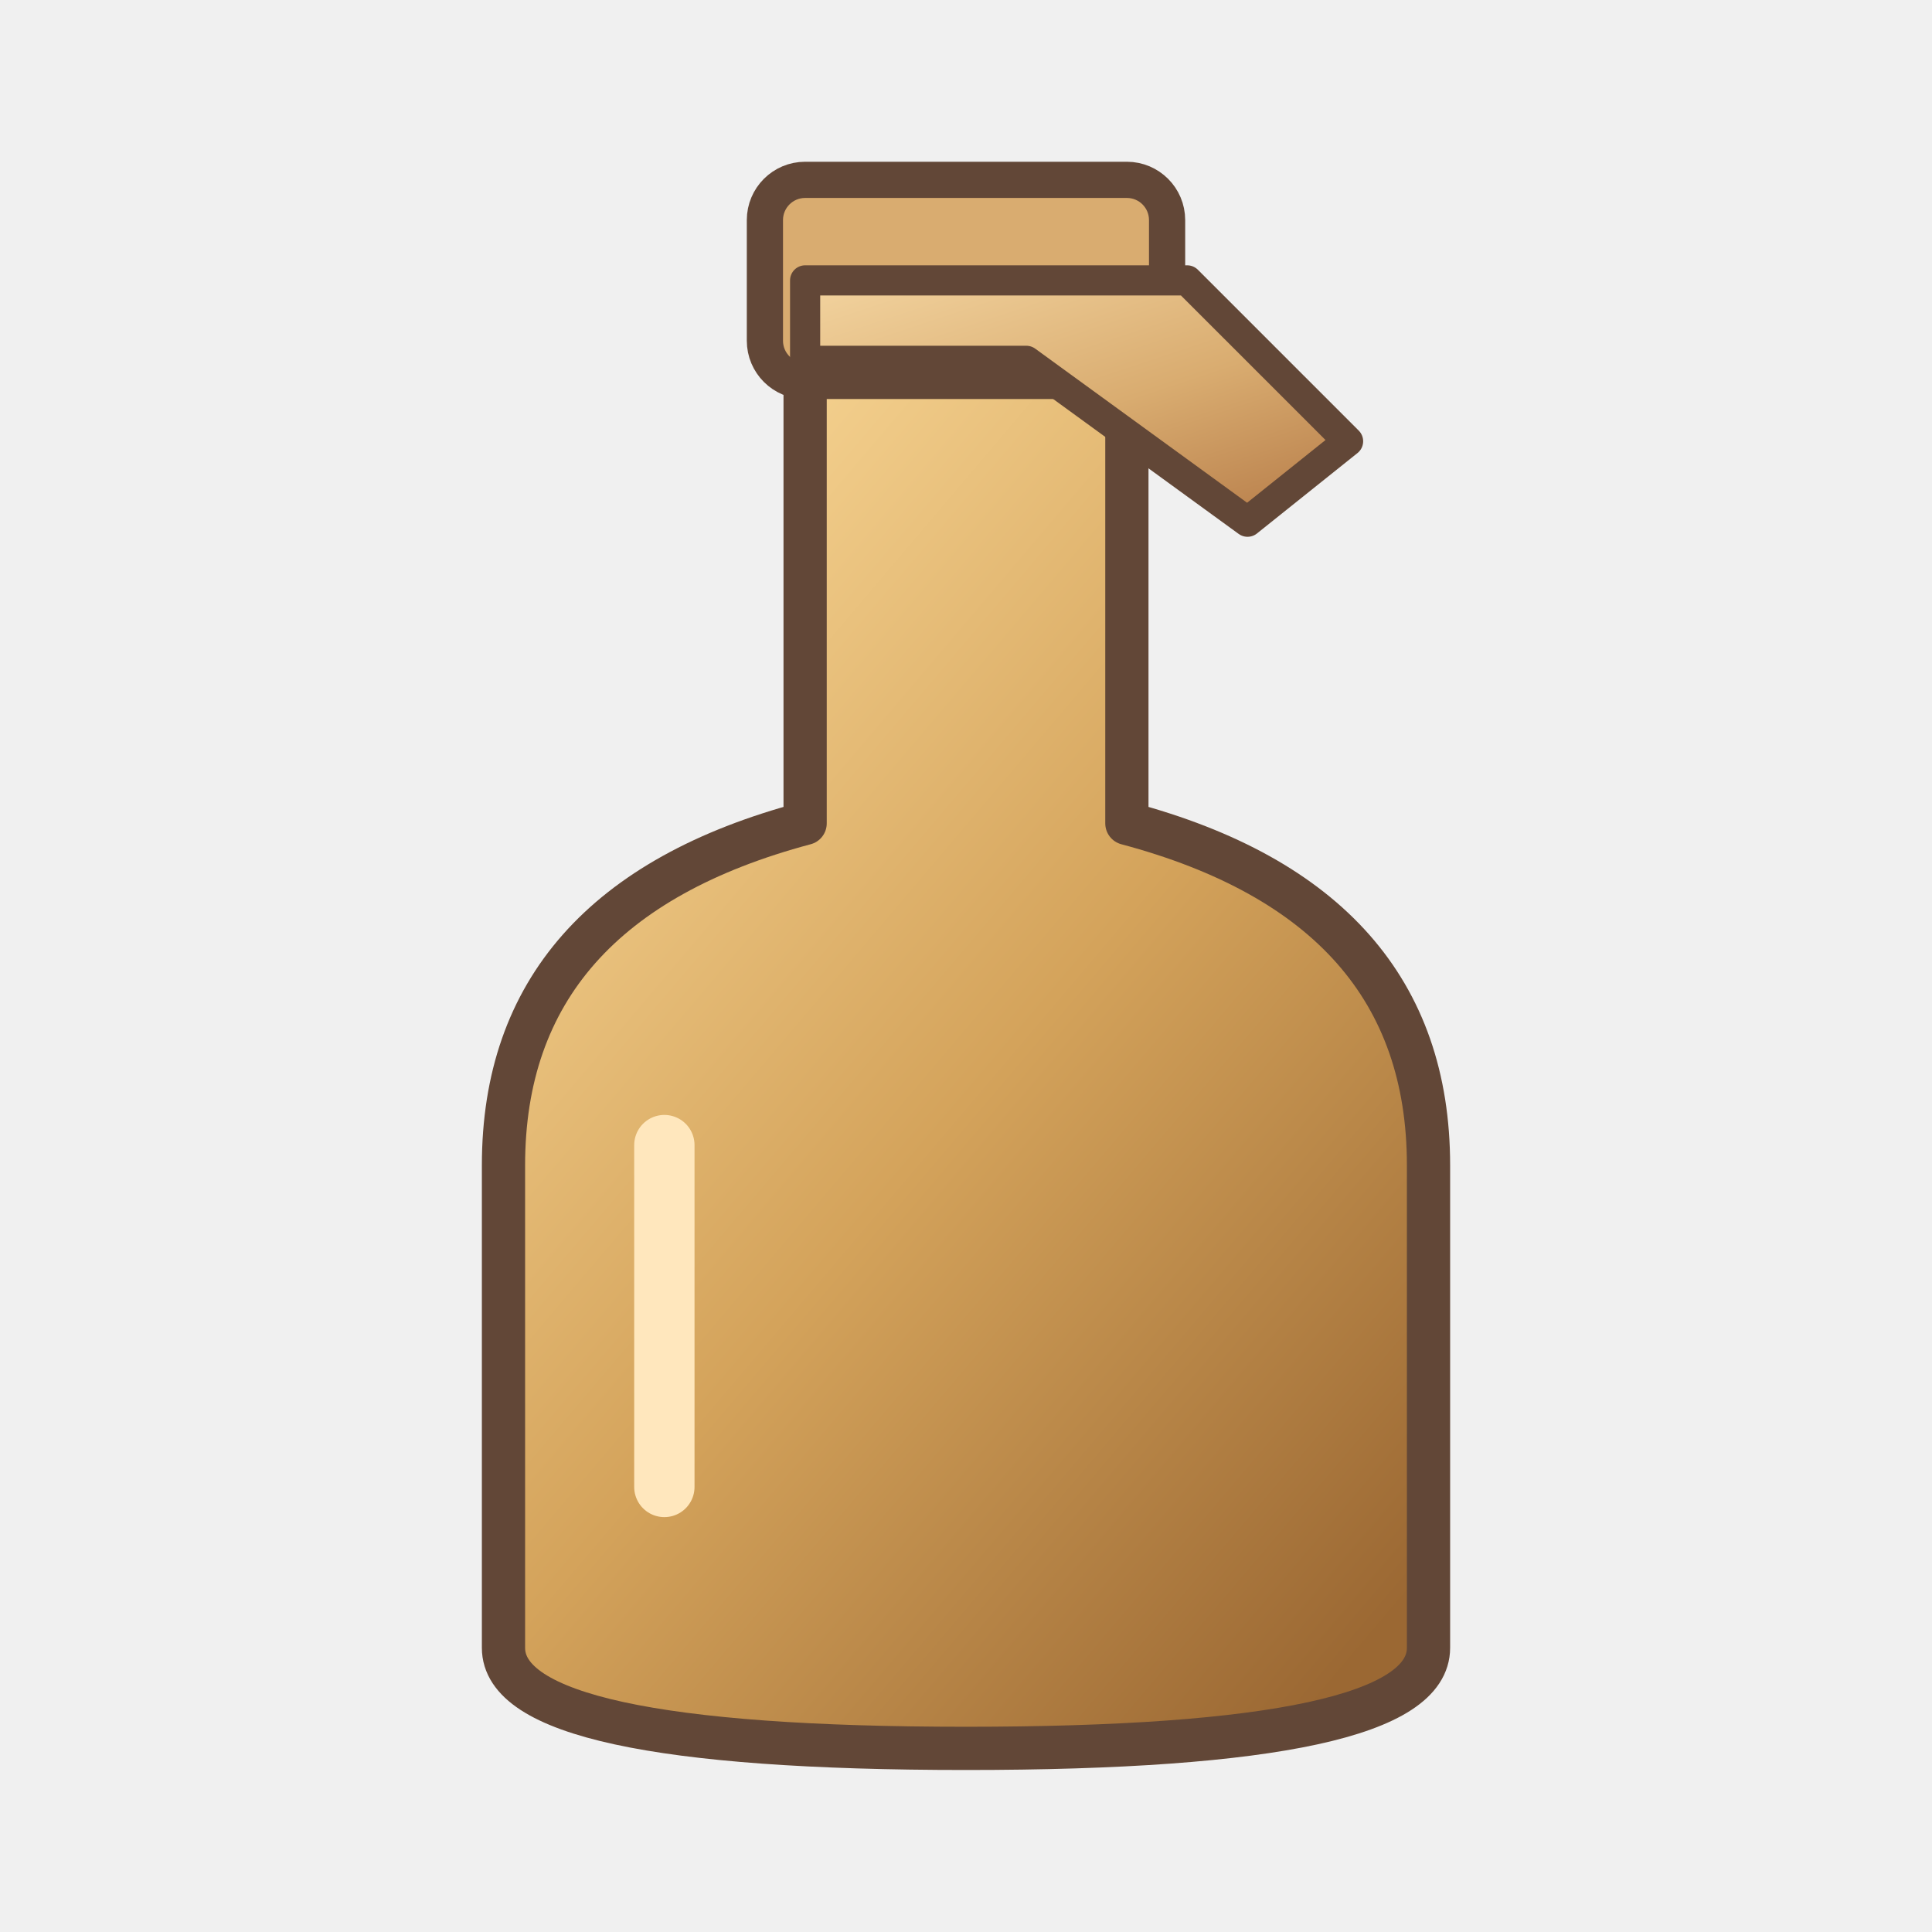
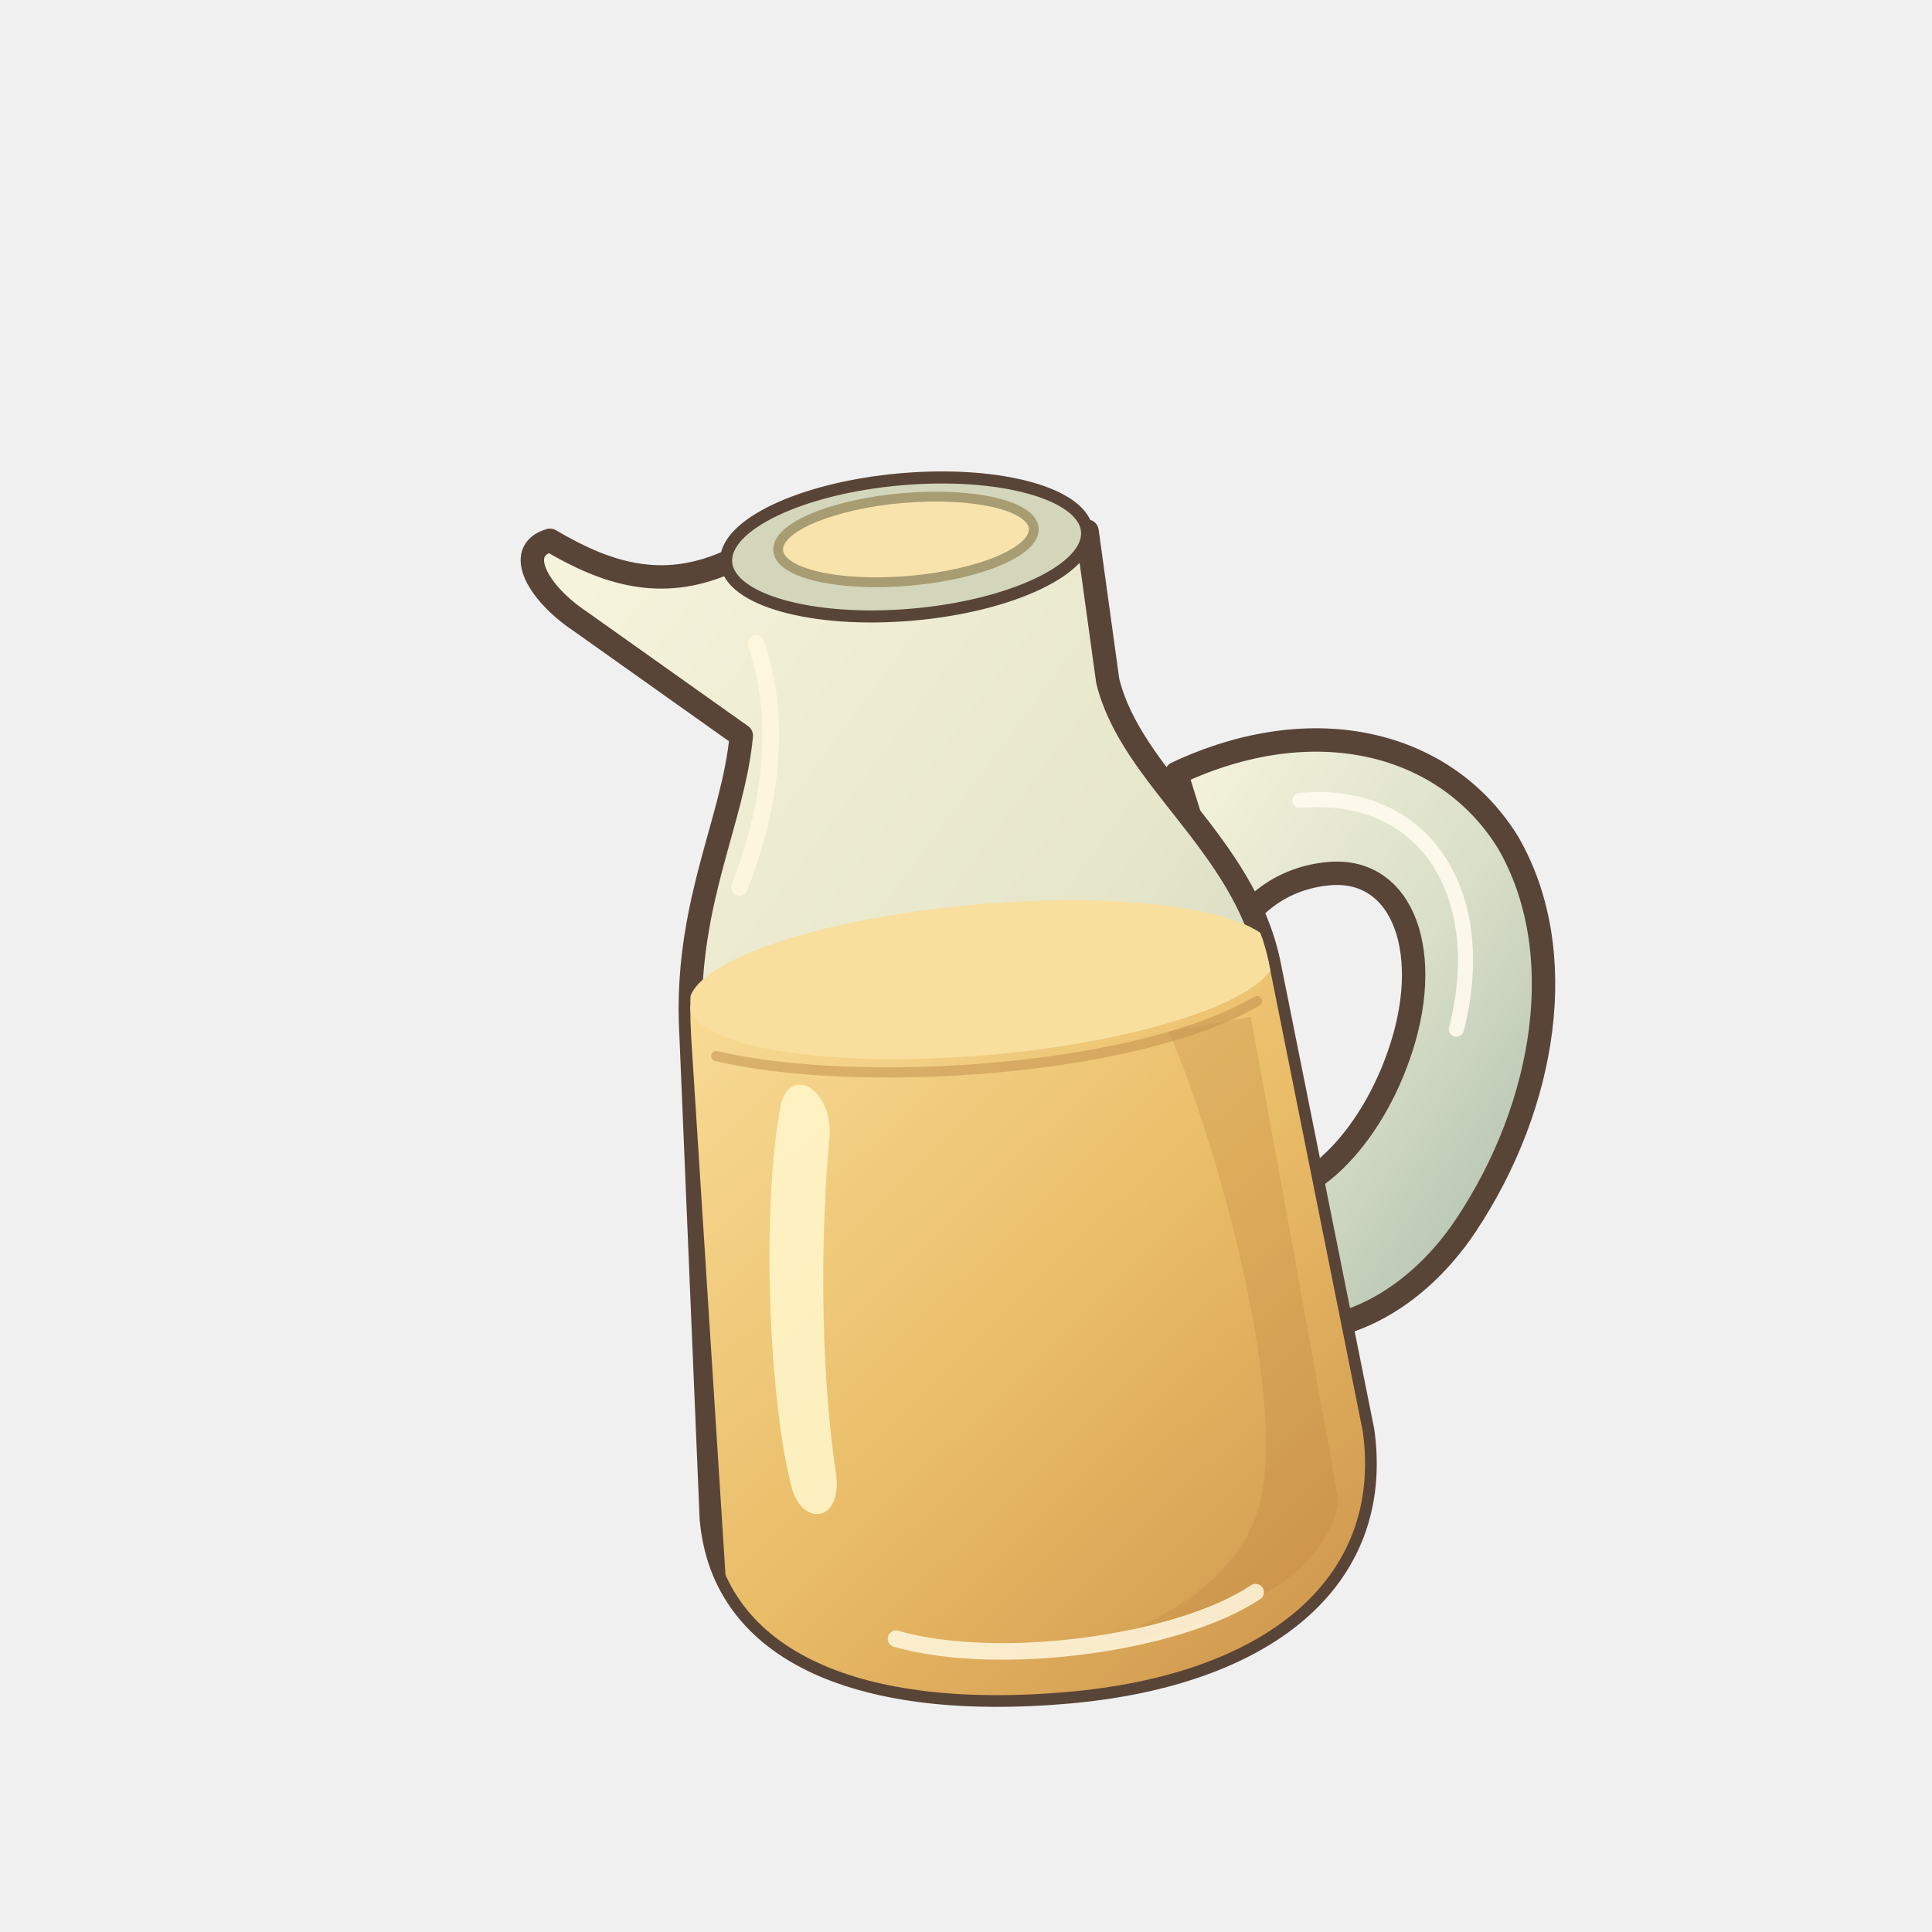
- <svg xmlns="http://www.w3.org/2000/svg" width="96" height="96" viewBox="0 0 96 96">
+ <svg xmlns="http://www.w3.org/2000/svg" width="512" height="512" viewBox="0 0 256 256">
  <defs>
-     <linearGradient id="wood" x1=".1" y1="0" x2=".85" y2="1">
-       <stop stop-color="#f1d19c" />
-       <stop offset=".55" stop-color="#d9ac70" />
-       <stop offset="1" stop-color="#b9804c" />
+     <linearGradient id="s20-syrup-glass" x1=".12" y1="0" x2=".82" y2="1">
+       <stop offset="0" stop-color="#f5f3db" />
+       <stop offset="0.5" stop-color="#e6e6cb" />
+       <stop offset="1" stop-color="#bdcbb6" />
    </linearGradient>
-     <linearGradient id="green" x1=".1" y1="0" x2=".85" y2="1">
-       <stop stop-color="#c1de80" />
-       <stop offset=".55" stop-color="#79ad52" />
-       <stop offset="1" stop-color="#497b3f" />
+     <linearGradient id="s20-syrup-liquid" x1=".12" y1="0" x2=".82" y2="1">
+       <stop offset="0" stop-color="#f7d992" />
+       <stop offset="0.5" stop-color="#e9bc67" />
+       <stop offset="1" stop-color="#cd944b" />
    </linearGradient>
-     <linearGradient id="darkGreen" x1=".1" y1="0" x2=".85" y2="1">
-       <stop stop-color="#94bd70" />
-       <stop offset=".55" stop-color="#5c9150" />
-       <stop offset="1" stop-color="#326845" />
+     <linearGradient id="s20-syrup-handle" x1=".12" y1="0" x2=".82" y2="1">
+       <stop offset="0" stop-color="#f3f1d9" />
+       <stop offset="0.5" stop-color="#d9dfc9" />
+       <stop offset="1" stop-color="#aebfab" />
    </linearGradient>
-     <linearGradient id="enamel" x1=".1" y1="0" x2=".85" y2="1">
-       <stop stop-color="#e1ebc5" />
-       <stop offset=".55" stop-color="#a9c58a" />
-       <stop offset="1" stop-color="#719368" />
-     </linearGradient>
-     <linearGradient id="bowl" x1=".1" y1="0" x2=".85" y2="1">
-       <stop stop-color="#fffdf0" />
-       <stop offset=".55" stop-color="#f4e6c9" />
-       <stop offset="1" stop-color="#d8c3a4" />
-     </linearGradient>
-     <linearGradient id="bone" x1=".1" y1="0" x2=".85" y2="1">
-       <stop stop-color="#fffae9" />
-       <stop offset=".55" stop-color="#f2e0c2" />
-       <stop offset="1" stop-color="#d9bd99" />
-     </linearGradient>
-     <linearGradient id="fat" x1=".1" y1="0" x2=".85" y2="1">
-       <stop stop-color="#fff5df" />
-       <stop offset=".55" stop-color="#f5dabd" />
-       <stop offset="1" stop-color="#e5bfa3" />
-     </linearGradient>
-     <linearGradient id="tomato" x1=".1" y1="0" x2=".85" y2="1">
-       <stop stop-color="#ffbc77" />
-       <stop offset=".55" stop-color="#ec704a" />
-       <stop offset="1" stop-color="#c44939" />
-     </linearGradient>
-     <linearGradient id="red" x1=".1" y1="0" x2=".85" y2="1">
-       <stop stop-color="#f79a82" />
-       <stop offset=".55" stop-color="#d9685a" />
-       <stop offset="1" stop-color="#a6403e" />
-     </linearGradient>
-     <linearGradient id="pork" x1=".1" y1="0" x2=".85" y2="1">
-       <stop stop-color="#ffc2a6" />
-       <stop offset=".55" stop-color="#ed967e" />
-       <stop offset="1" stop-color="#cb6b5e" />
-     </linearGradient>
-     <linearGradient id="chicken" x1=".1" y1="0" x2=".85" y2="1">
-       <stop stop-color="#ffe3c1" />
-       <stop offset=".55" stop-color="#f5be92" />
-       <stop offset="1" stop-color="#d58c64" />
-     </linearGradient>
-     <linearGradient id="roast" x1=".1" y1="0" x2=".85" y2="1">
-       <stop stop-color="#f5c27e" />
-       <stop offset=".55" stop-color="#cf8b4d" />
-       <stop offset="1" stop-color="#9a5836" />
-     </linearGradient>
-     <linearGradient id="glaze" x1=".1" y1="0" x2=".85" y2="1">
-       <stop stop-color="#f3bd78" />
-       <stop offset=".55" stop-color="#c47b42" />
-       <stop offset="1" stop-color="#8e462e" />
-     </linearGradient>
-     <linearGradient id="egg" x1=".1" y1="0" x2=".85" y2="1">
-       <stop stop-color="#fff1b7" />
-       <stop offset=".55" stop-color="#f3ca5c" />
-       <stop offset="1" stop-color="#dc9e39" />
-     </linearGradient>
-     <linearGradient id="rice" x1=".1" y1="0" x2=".85" y2="1">
-       <stop stop-color="#fffce9" />
-       <stop offset=".55" stop-color="#f7e8bd" />
-       <stop offset="1" stop-color="#dbc694" />
-     </linearGradient>
-     <linearGradient id="onion" x1=".1" y1="0" x2=".85" y2="1">
-       <stop stop-color="#e0b8d0" />
-       <stop offset=".55" stop-color="#b783b2" />
-       <stop offset="1" stop-color="#89537f" />
-     </linearGradient>
-     <linearGradient id="garlic" x1=".1" y1="0" x2=".85" y2="1">
-       <stop stop-color="#fffbea" />
-       <stop offset=".55" stop-color="#f3e4c5" />
-       <stop offset="1" stop-color="#d4c09b" />
-     </linearGradient>
-     <linearGradient id="cinnamon" x1=".1" y1="0" x2=".85" y2="1">
-       <stop stop-color="#ebbd81" />
-       <stop offset=".55" stop-color="#c48a55" />
-       <stop offset="1" stop-color="#895633" />
-     </linearGradient>
-     <linearGradient id="vanilla" x1=".1" y1="0" x2=".85" y2="1">
-       <stop stop-color="#bd895c" />
-       <stop offset=".55" stop-color="#93623f" />
-       <stop offset="1" stop-color="#63422f" />
-     </linearGradient>
-     <linearGradient id="meat" x1=".1" y1="0" x2=".85" y2="1">
-       <stop stop-color="#f2a583" />
-       <stop offset=".55" stop-color="#e48b6a" />
-       <stop offset="1" stop-color="#ca7054" />
-     </linearGradient>
-     <linearGradient id="gizzard" x1=".1" y1="0" x2=".85" y2="1">
-       <stop stop-color="#d59c94" />
-       <stop offset=".55" stop-color="#a86f6a" />
-       <stop offset="1" stop-color="#75494b" />
-     </linearGradient>
-     <linearGradient id="shell" x1=".1" y1="0" x2=".85" y2="1">
-       <stop stop-color="#fff6e7" />
-       <stop offset=".55" stop-color="#e9c8a3" />
-       <stop offset="1" stop-color="#ba8e73" />
-     </linearGradient>
-     <linearGradient id="pepper" x1=".1" y1="0" x2=".85" y2="1">
-       <stop stop-color="#ffa57a" />
-       <stop offset=".55" stop-color="#df6d4e" />
-       <stop offset="1" stop-color="#b74636" />
-     </linearGradient>
-     <linearGradient id="blue" x1=".1" y1="0" x2=".85" y2="1">
-       <stop stop-color="#e2f1ee" />
-       <stop offset=".55" stop-color="#9ac7cf" />
-       <stop offset="1" stop-color="#6495ac" />
-     </linearGradient>
-     <linearGradient id="glass" x1=".1" y1="0" x2=".85" y2="1">
-       <stop stop-color="#f6fff7" />
-       <stop offset=".55" stop-color="#d5e9e2" />
-       <stop offset="1" stop-color="#91b8b5" />
-     </linearGradient>
-     <linearGradient id="pink" x1=".1" y1="0" x2=".85" y2="1">
-       <stop stop-color="#ffe4dc" />
-       <stop offset=".55" stop-color="#dda6b3" />
-       <stop offset="1" stop-color="#b97392" />
-     </linearGradient>
-     <linearGradient id="purple" x1=".1" y1="0" x2=".85" y2="1">
-       <stop stop-color="#e0cde6" />
-       <stop offset=".55" stop-color="#b198c5" />
-       <stop offset="1" stop-color="#7f6b9d" />
-     </linearGradient>
-     <linearGradient id="gold" x1=".1" y1="0" x2=".85" y2="1">
-       <stop stop-color="#fff0ac" />
-       <stop offset=".55" stop-color="#edc16c" />
-       <stop offset="1" stop-color="#bd8a43" />
-     </linearGradient>
-     <linearGradient id="coffee" x1=".1" y1="0" x2=".85" y2="1">
-       <stop stop-color="#bf8b59" />
-       <stop offset=".55" stop-color="#8c5839" />
-       <stop offset="1" stop-color="#51362c" />
-     </linearGradient>
-     <linearGradient id="tea" x1=".1" y1="0" x2=".85" y2="1">
-       <stop stop-color="#ffe0a0" />
-       <stop offset=".55" stop-color="#d4a35b" />
-       <stop offset="1" stop-color="#9b6833" />
-     </linearGradient>
-     <linearGradient id="milkTea" x1=".1" y1="0" x2=".85" y2="1">
-       <stop stop-color="#ead0a3" />
-       <stop offset=".55" stop-color="#d2af7e" />
-       <stop offset="1" stop-color="#b58b61" />
-     </linearGradient>
-     <linearGradient id="berry" x1=".1" y1="0" x2=".85" y2="1">
-       <stop stop-color="#b8b8dc" />
-       <stop offset=".55" stop-color="#7f79b0" />
-       <stop offset="1" stop-color="#55517f" />
-     </linearGradient>
-     <linearGradient id="mango" x1=".1" y1="0" x2=".85" y2="1">
-       <stop stop-color="#ffe5a1" />
-       <stop offset=".55" stop-color="#efc373" />
-       <stop offset="1" stop-color="#d9a15b" />
-     </linearGradient>
-     <linearGradient id="coconut" x1=".1" y1="0" x2=".85" y2="1">
-       <stop stop-color="#b99570" />
-       <stop offset=".55" stop-color="#98724e" />
-       <stop offset="1" stop-color="#795438" />
-     </linearGradient>
-     <linearGradient id="grain" x1=".1" y1="0" x2=".85" y2="1">
-       <stop stop-color="#f7dfb6" />
-       <stop offset=".55" stop-color="#e5c48e" />
-       <stop offset="1" stop-color="#c49a64" />
-     </linearGradient>
-     <linearGradient id="teaGreen" x1=".1" y1="0" x2=".85" y2="1">
-       <stop stop-color="#d4dfa0" />
-       <stop offset=".55" stop-color="#a4bd69" />
-       <stop offset="1" stop-color="#6e914d" />
-     </linearGradient>
-     <linearGradient id="metal" x1=".1" y1="0" x2=".85" y2="1">
-       <stop stop-color="#edf4eb" />
-       <stop offset=".55" stop-color="#aabeb9" />
-       <stop offset="1" stop-color="#718c8e" />
-     </linearGradient>
-     <linearGradient id="steel" x1=".1" y1="0" x2=".85" y2="1">
-       <stop stop-color="#aec2c0" />
-       <stop offset=".55" stop-color="#71878b" />
-       <stop offset="1" stop-color="#40565d" />
-     </linearGradient>
-     <linearGradient id="inkPot" x1=".1" y1="0" x2=".85" y2="1">
-       <stop stop-color="#788c80" />
-       <stop offset=".55" stop-color="#4e655c" />
-       <stop offset="1" stop-color="#2e453d" />
-     </linearGradient>
-     <linearGradient id="copper" x1=".1" y1="0" x2=".85" y2="1">
-       <stop stop-color="#f0c799" />
-       <stop offset=".55" stop-color="#cc9366" />
-       <stop offset="1" stop-color="#9c6047" />
-     </linearGradient>
-     <linearGradient id="paper" x1=".1" y1="0" x2=".85" y2="1">
-       <stop stop-color="#fffaf0" />
-       <stop offset=".55" stop-color="#f7e7c8" />
-       <stop offset="1" stop-color="#d5c39c" />
-     </linearGradient>
-     <linearGradient id="shine" x2=".7" y2="1">
-       <stop stop-color="#fff" stop-opacity=".4" />
-       <stop offset="1" stop-color="#fff" stop-opacity="0" />
-     </linearGradient>
-     <filter id="s" x="-30%" y="-30%" width="160%" height="160%">
-       <feDropShadow dx="0" dy="3" stdDeviation="1" flood-color="#715739" flood-opacity=".2" />
-     </filter>
+     <clipPath id="s20-syrup-body-clip">
+       <path d="M101 72L149 72L150 92C152 105 166 115 168 131L175 194C176 214 159 225 133 225C106 225 88 216 88 198L91 132C92 116 99 106 101 95L81 78C76 74 73 68 78 67C85 72 92 75 101 72Z" fill="#fff" />
+     </clipPath>
  </defs>
-   <g stroke="#624737" stroke-width="2.15" stroke-linecap="round" stroke-linejoin="round" transform="translate(0.03747 -0.05621) scale(0.999219)">
-     <g transform="rotate(0 48 48)">
-       <path d="M40 14h16v27q15 4 15 17v24q0 5-23 5T25 82V58q0-13 15-17Z" fill="url(#tea)" />
-       <rect x="38" y="9" width="20" height="10" rx="2" fill="#d9ac70" stroke-width="1.8" />
-       <path d="M33 57v17" fill="none" stroke="#ffe7bd" stroke-width="3" />
+   <g stroke="#594438" stroke-width="3.1" stroke-linecap="round" stroke-linejoin="round">
+     <g transform="rotate(-5 128 128)">
+       <path d="M158 105C177 98 194 104 201 118C208 133 203 153 191 168C183 178 171 183 160 178L160 161C169 165 179 156 184 145C190 132 187 120 177 120C171 120 166 123 163 128Z" fill="url(#s20-syrup-handle)" />
+       <path d="M174 110C191 110 198 125 192 142" fill="none" stroke="#fffbed" stroke-width="2" opacity="0.9" />
+       <path d="M101 72L149 72L150 92C152 105 166 115 168 131L175 194C176 214 159 225 133 225C106 225 88 216 88 198L91 132C92 116 99 106 101 95L81 78C76 74 73 68 78 67C85 72 92 75 101 72Z" fill="url(#s20-syrup-glass)" />
+       <g clip-path="url(#s20-syrup-body-clip)" stroke="none">
+         <path d="M91 130C112 137 144 137 169 127L181 198L164 225L125 233L89 215Z" fill="url(#s20-syrup-liquid)" />
+         <ellipse cx="130" cy="130" rx="39" ry="10" fill="#f8df9e" />
+         <path d="M154 139C159 154 165 186 161 201C158 212 146 217 137 219C152 219 168 214 171 203L168 170L165 138Z" fill="#b77e3b" opacity=".25" />
+         <path d="M102 144C98 158 97 184 99 195C100 200 105 200 105 194C104 178 106 160 108 149C109 143 104 139 102 144Z" fill="#fff6ca" opacity=".88" />
+       </g>
+       <ellipse cx="125" cy="72" rx="24" ry="9" fill="#d3d6ba" stroke-width="1.6" />
+       <ellipse cx="125" cy="71" rx="17" ry="5.5" fill="#f8e3ac" stroke="#a89c73" stroke-width="1.3" />
+       <path d="M104 83C107 95 103 107 99 115M111 216C124 221 148 220 159 214" fill="none" stroke="#fff8df" stroke-width="2.2" opacity="0.85" />
+       <path d="M94 137C112 143 149 144 166 136" fill="none" stroke="#c2924e" stroke-width="1.35" opacity="0.55" />
    </g>
-     <path d="M40 14h19l8 8-5 4-11-8H40Z" fill="url(#wood)" stroke-width="1.5" />
  </g>
</svg>
